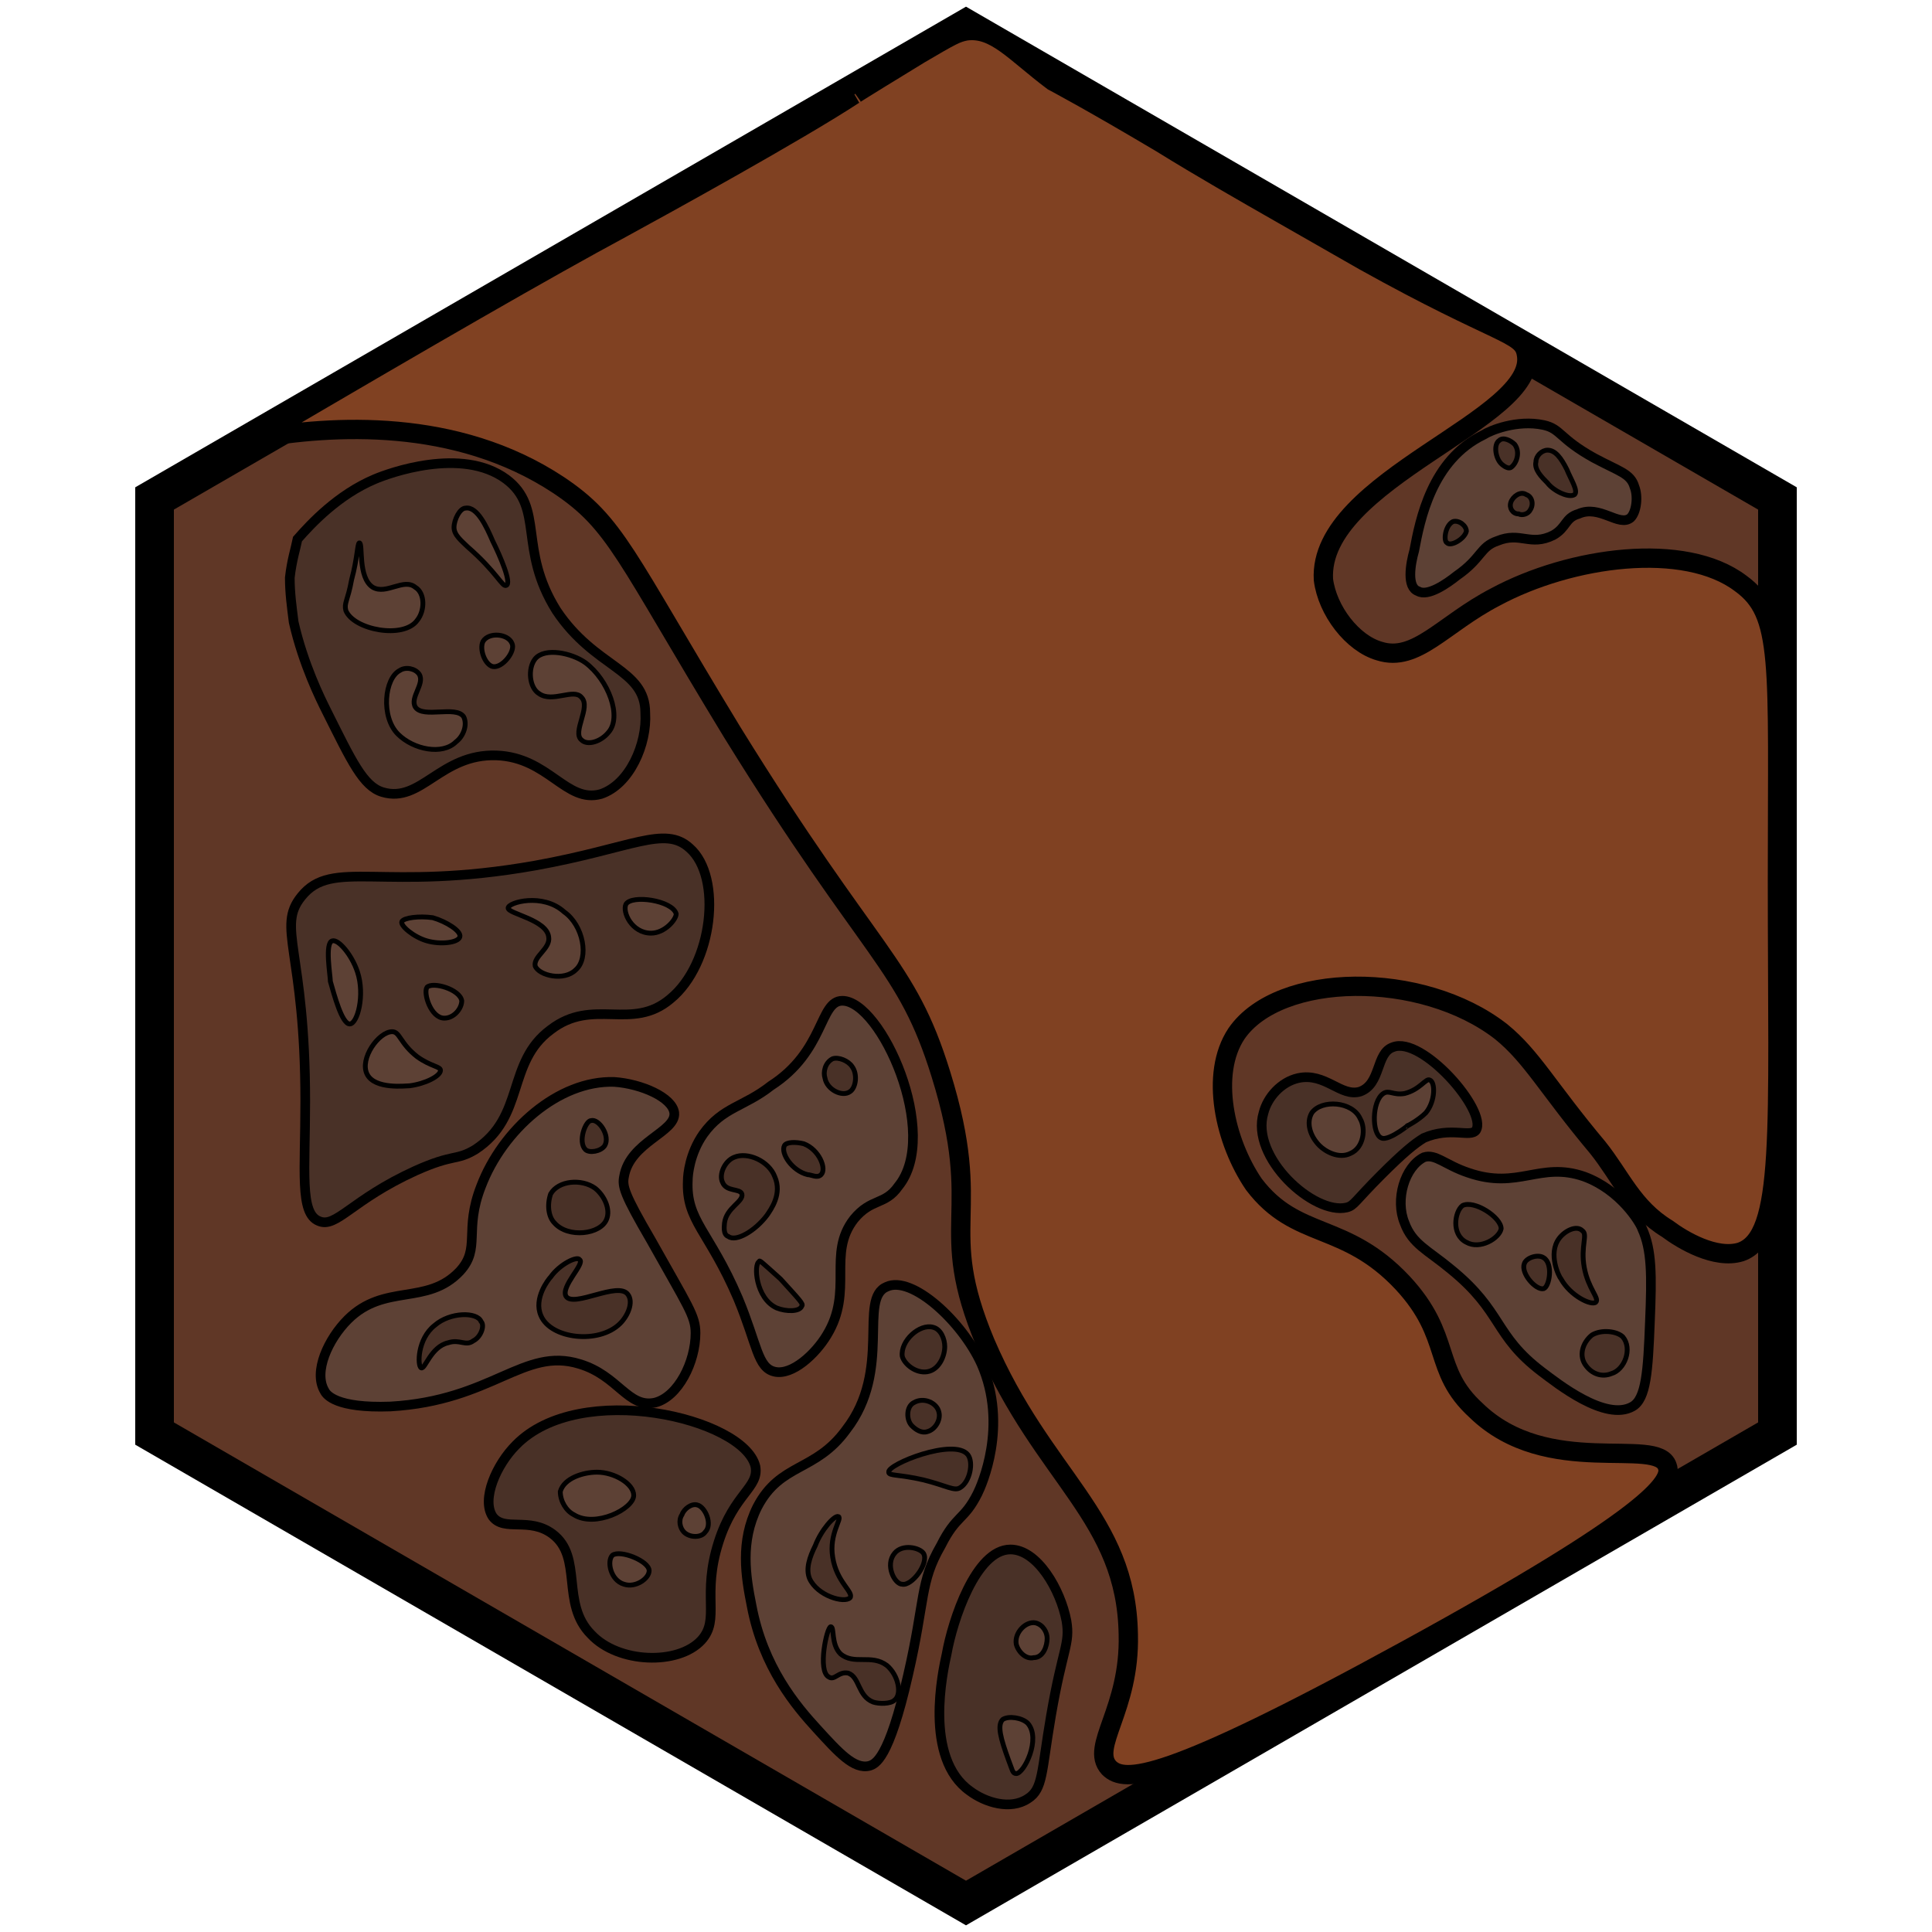
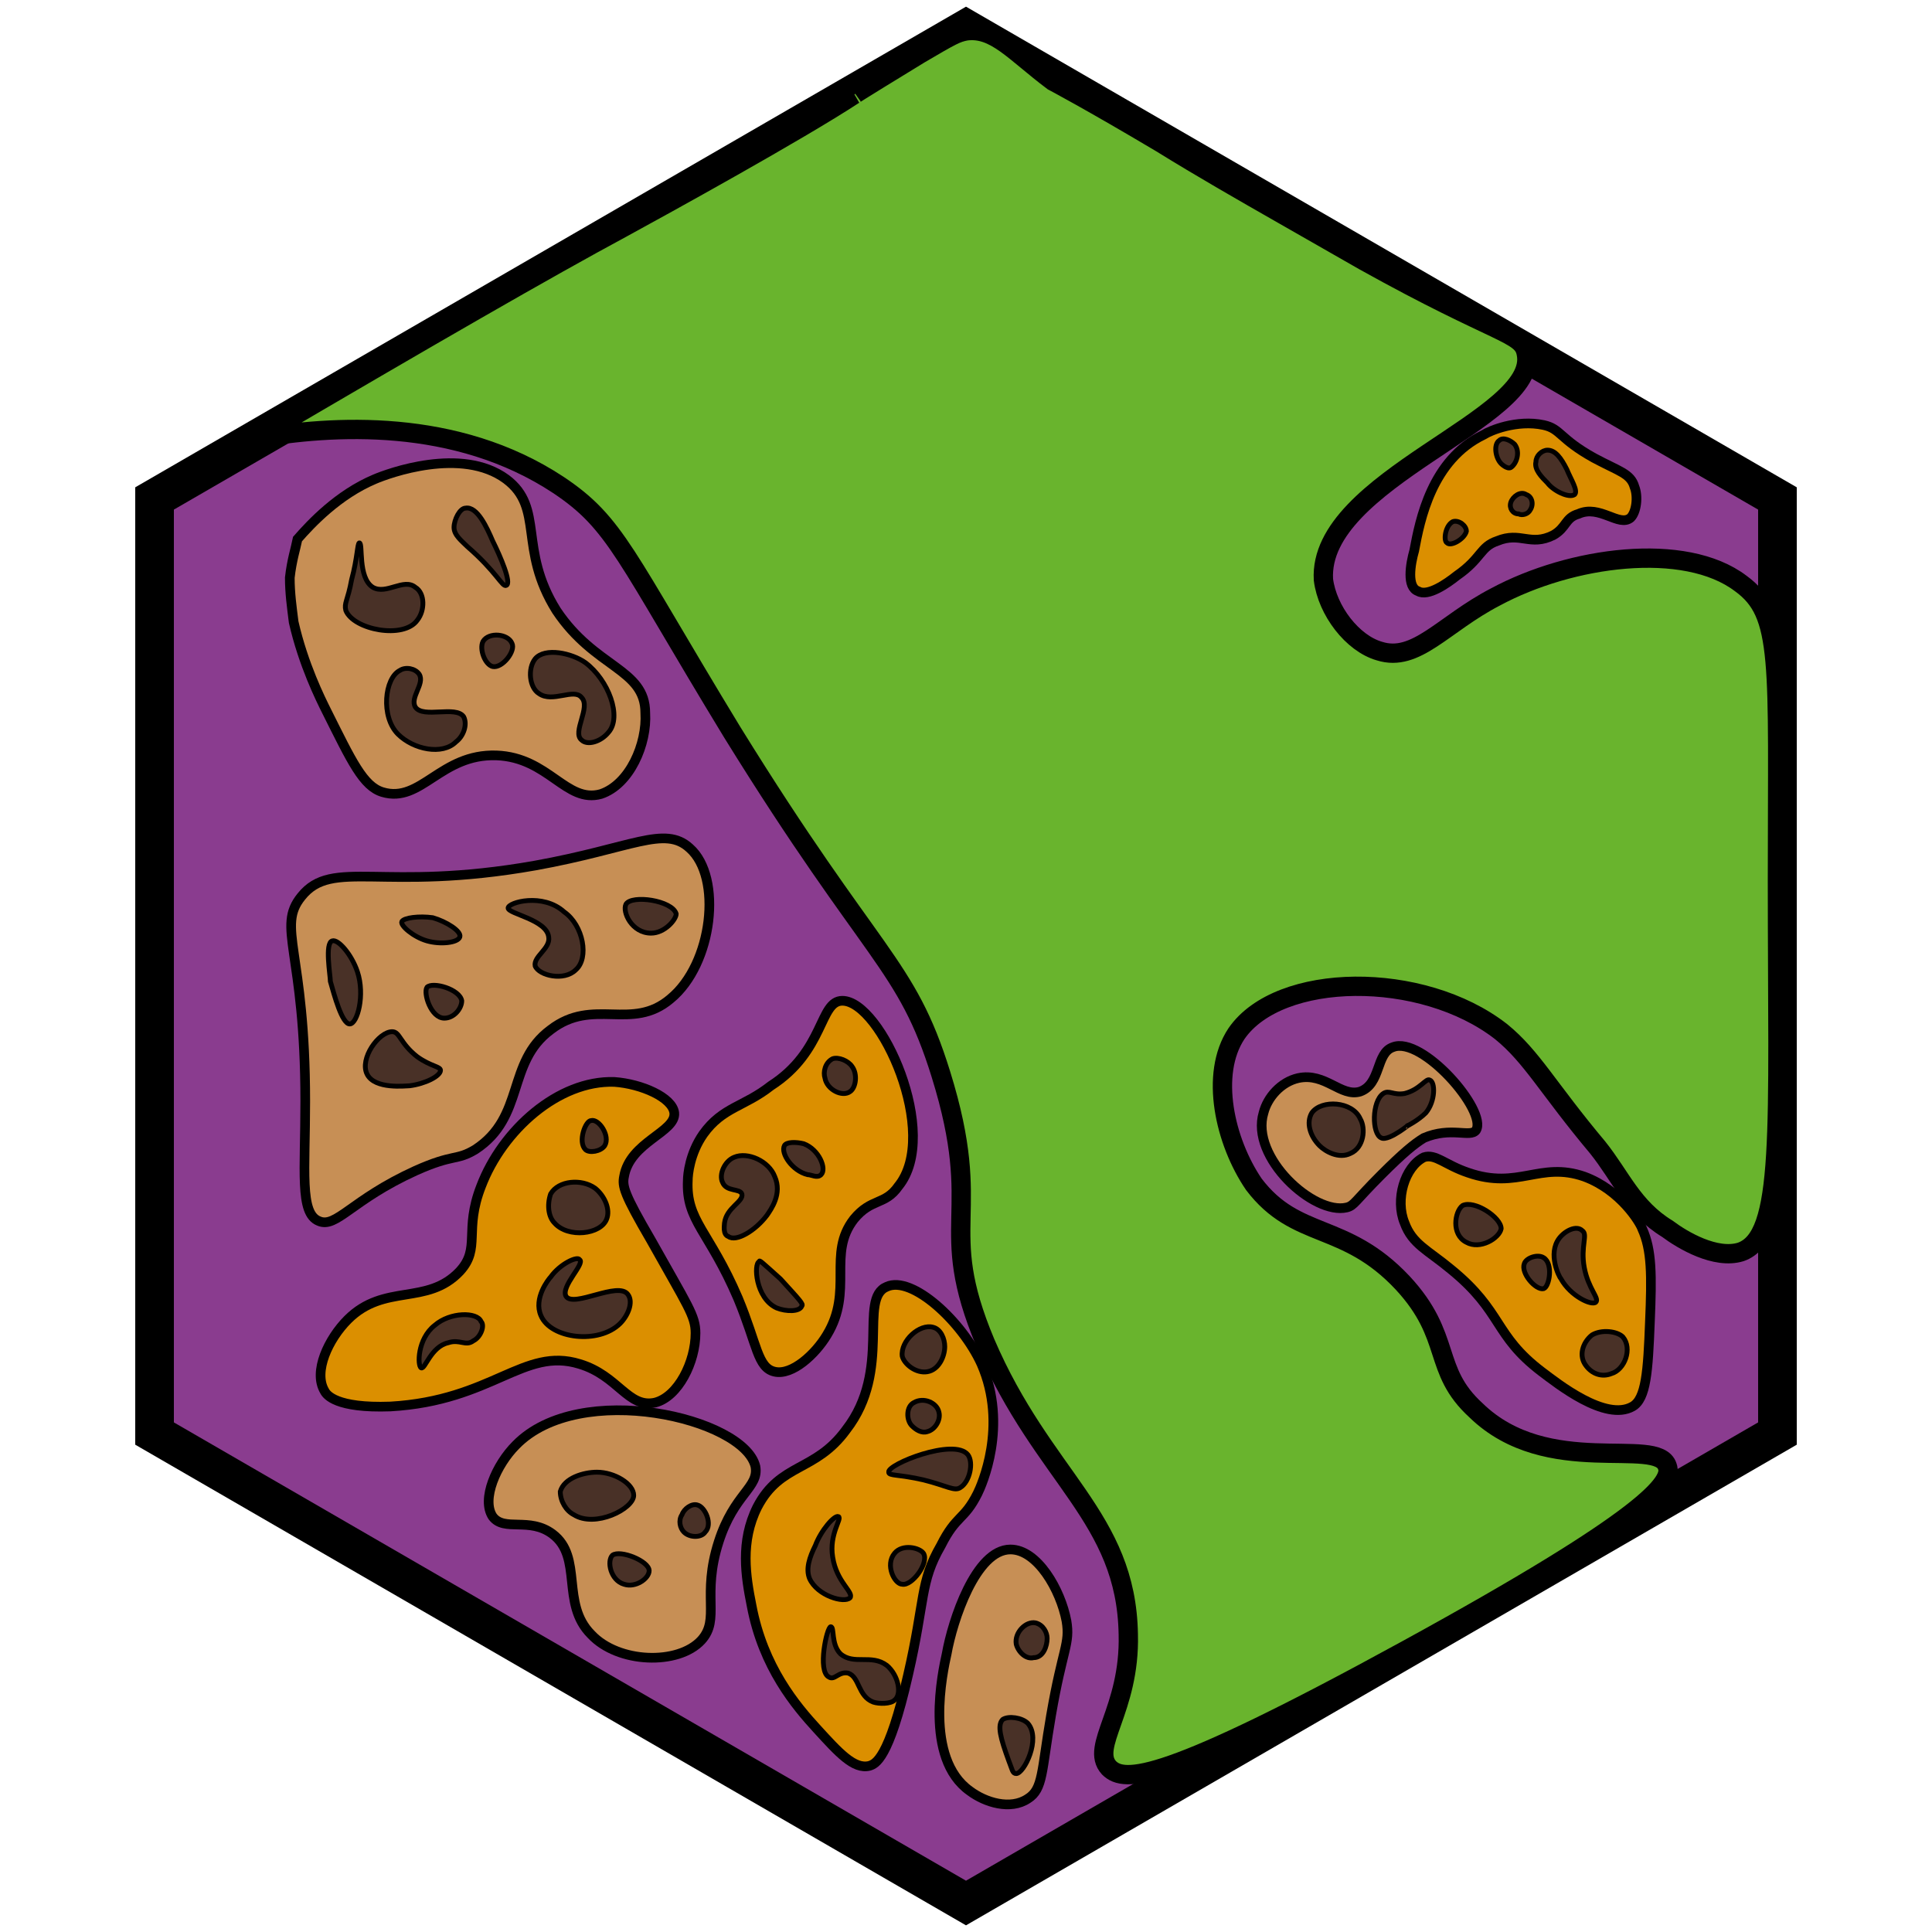
<svg xmlns="http://www.w3.org/2000/svg" version="1.1" id="Ebene_2_00000126308112139821010380000011903406711838980787_" x="0px" y="0px" viewBox="0 0 100 100" style="enable-background:new 0 0 100 100;" xml:space="preserve">
-   <style type="text/css">
- 	.st0{fill:#603726;stroke:#000000;stroke-width:2;stroke-miterlimit:10;}
- 	.st1{fill:#804122;stroke:#000000;stroke-miterlimit:10;}
- 	.st2{fill:#493127;stroke:#000000;stroke-width:0.5;stroke-miterlimit:10;}
- 	.st3{fill:#5D4135;stroke:#000000;stroke-width:0.5;stroke-miterlimit:10;}
- 	.st4{fill:#5D4135;stroke:#000000;stroke-width:0.25;stroke-miterlimit:10;}
- 	.st5{fill:#493127;stroke:#000000;stroke-width:0.25;stroke-miterlimit:10;}
- 	.st6{fill:none;stroke:#000000;stroke-width:0.25;stroke-miterlimit:10;}
- </style>
+   <style type="text/css">	.st0{fill:#8A3C8F;stroke:#000000;stroke-width:2;stroke-miterlimit:10;}	.st1{fill:#69B42D;stroke:#000000;stroke-miterlimit:10;}	.st2{fill:#C78F55;stroke:#000000;stroke-width:0.5;stroke-miterlimit:10;}	.st3{fill:#DB8F00;stroke:#000000;stroke-width:0.5;stroke-miterlimit:10;}	.st4{fill:#493127;stroke:#000000;stroke-width:0.25;stroke-miterlimit:10;}	.st5{fill:#493127;stroke:#000000;stroke-width:0.25;stroke-miterlimit:10;}	.st6{fill:none;stroke:#000000;stroke-width:0.25;stroke-miterlimit:10;}</style>
  <polygon class="st0" points="92,25.8 50,1.5 8,25.8 8,74.2 50,98.5 92,74.2 " />
-   <path class="st1" d="M13.2,22.7c4-0.7,10.4-1.1,15.7,2.4c3,2,3.4,3.6,9,12.8c7.3,11.8,9,11.9,10.8,17.7c2.3,7.4-0.3,7.7,2.3,13.9  c3,7,7.3,9,7.4,15.1c0.1,3.9-2,5.8-1,6.9c0.8,0.8,2.8,0.8,15.4-6.1c12.6-6.9,13.8-8.7,13.5-9.5c-0.5-1.6-6.2,0.7-9.9-2.9  c-2.3-2.1-1.2-3.8-3.8-6.6c-3-3.2-5.5-2.2-7.7-5.1c-1.5-2.2-2.3-5.7-0.9-7.8c2.2-3.2,9.6-3.3,13.7-0.1c1.6,1.3,2.4,2.9,5,6  c1.2,1.5,1.8,3.1,3.6,4.2c0.8,0.6,2.5,1.6,3.8,1.2C92.4,64,92,58.6,92,45.6c0-11.4,0.3-13.8-1.9-15.4c-2.9-2.2-8.8-1.4-12.7,0.7  c-2.7,1.4-4.1,3.4-6,2.8c-1.4-0.4-2.7-2.1-2.9-3.7c-0.3-5.2,11.2-8.3,10.5-11.7c-0.2-1.1-1.4-0.9-8.4-4.8c0,0-1.4-0.8-4.2-2.4  c-2.1-1.2-4.2-2.4-6.3-3.7c-3.7-2.2-5.6-3.2-5.6-3.2c-2-1.5-3-2.8-4.5-2.6c-0.5,0.1-0.7,0.2-2.4,1.2c-3.6,2.2-3.4,2.1-3.4,2.1  c-2.9,1.9-9.8,5.7-12,6.9C28.3,13.9,22.4,17.3,13.2,22.7z" />
-   <path class="st2" d="M15.4,27.9c-0.1,0.5-0.3,1.1-0.4,2c0,0.8,0.1,1.5,0.2,2.3c0.5,2.2,1.4,4,1.7,4.6c1.3,2.6,1.9,3.9,2.9,4.2  c2,0.6,3-2,5.9-1.9c2.7,0.1,3.6,2.5,5.4,2c1.5-0.5,2.4-2.6,2.3-4.2c0-2.3-2.6-2.3-4.6-5.3c-2-3.2-0.6-5.3-2.6-6.8  c-2.3-1.7-6.1-0.3-6.8,0C17.5,25.6,16.1,27.1,15.4,27.9z" />
-   <path class="st2" d="M15.6,46.4c-1.3,1.6,0.2,2.8,0.2,10.6c0,3.6-0.3,5.8,0.7,6.2c0.9,0.4,1.7-1.1,5-2.6c2-0.9,2.1-0.5,3.1-1.1  c2.6-1.7,1.6-4.5,3.9-6.2c2.2-1.7,4.2,0.1,6.2-1.6c2.2-1.8,2.7-6.3,1-7.8c-1.3-1.2-3,0-8,0.9C19.8,46.2,17.2,44.4,15.6,46.4z" />
-   <path class="st3" d="M18,68.3c-1,1-1.8,2.7-1.2,3.7c0.1,0.2,0.6,0.9,3.4,0.8c5.3-0.3,6.9-3.1,9.8-2.2c2,0.6,2.5,2.3,3.9,2  c1.2-0.3,2.1-2.1,2.1-3.6c0-0.9-0.4-1.4-2.3-4.8c-1.4-2.4-1.5-2.8-1.4-3.3c0.3-1.8,2.7-2.3,2.6-3.3c-0.1-0.8-1.7-1.5-3.1-1.6  c-2.9-0.1-5.8,2.5-6.9,5.4c-0.9,2.3,0,3.2-1.1,4.4C22.1,67.6,19.9,66.4,18,68.3z" />
-   <path class="st3" d="M36.4,58.7c-0.7,1-0.8,2.1-0.8,2.4c-0.1,2.1,1.1,2.6,2.6,6.1c1,2.4,1,3.6,1.9,3.8c0.9,0.2,2.1-0.9,2.7-1.9  c1.4-2.3,0-4.2,1.4-6c0.9-1.1,1.6-0.7,2.3-1.7c2.2-2.7-0.9-9.6-2.9-9.6c-1.2,0-0.9,2.6-3.7,4.4C38.5,57.3,37.4,57.3,36.4,58.7z" />
-   <path class="st2" d="M26.7,74.8c-1,1-1.8,2.8-1.2,3.7c0.6,0.8,1.9,0,3.1,0.9c1.6,1.2,0.4,3.6,2,5.2c1.4,1.5,4.5,1.6,5.7,0.3  c1-1.1,0-2.3,0.9-5.1c0.8-2.5,2.1-2.8,1.9-3.9C38.5,73.4,30,71.4,26.7,74.8z" />
-   <path class="st3" d="M45.9,66.6c-1.5,0.6,0.3,4.3-2.1,7.4c-1.6,2.2-3.4,1.7-4.6,4c-0.9,1.8-0.6,3.6-0.3,5.1c0.6,3.2,2.3,5.2,3.4,6.4  c1.1,1.2,1.9,2.1,2.7,1.9c0.3-0.1,1-0.3,2-4.7c0.9-3.9,0.6-4.8,1.7-6.7c0.8-1.6,1.2-1.3,1.9-2.7c0.2-0.4,1.6-3.5,0.2-6.7  C49.8,68.4,47.2,66,45.9,66.6z" />
-   <path class="st2" d="M52.3,80.2c-1.8,0-3,3.7-3.3,5.4c-0.2,0.9-1.2,5.4,1.2,7.1c0.8,0.6,2.1,1,3,0.4c0.8-0.5,0.7-1.4,1.2-4.3  c0.6-3.5,1-3.7,0.8-4.9C54.9,82.3,53.7,80.2,52.3,80.2z" />
-   <path class="st2" d="M67.2,55.8c-0.9,0.2-1.6,1-1.8,1.8c-0.7,2.3,2.6,5.3,4.3,4.9c0.4-0.1,0.4-0.3,1.8-1.7c1.1-1.1,1.7-1.6,2.2-1.9  c1.4-0.6,2.4,0,2.7-0.4c0.6-1-2.8-4.9-4.3-4.3c-0.9,0.3-0.6,1.9-1.7,2.3C69.4,56.8,68.6,55.5,67.2,55.8z" />
-   <path class="st3" d="M72.7,63.3c0.4,1.1,1.2,1.4,2.4,2.4c2.7,2.2,2.2,3.4,4.7,5.3c0.8,0.6,3.3,2.6,4.7,1.8c0.7-0.4,0.8-1.8,0.9-4.4  c0.1-2.4,0.1-3.7-0.4-4.8c-0.1-0.3-1.1-2-3-2.7c-2.3-0.8-3.4,0.7-6-0.2c-1.2-0.4-1.7-1-2.3-0.8C72.7,60.4,72.2,62.1,72.7,63.3z" />
-   <path class="st4" d="M18.6,28.1c-0.1,0-0.1,0.8-0.4,1.9c-0.2,1.1-0.4,1.2-0.3,1.6c0.4,1,3,1.5,3.7,0.5c0.4-0.5,0.4-1.4-0.1-1.7  c-0.6-0.5-1.5,0.4-2.2,0C18.5,29.9,18.8,28.1,18.6,28.1z" />
-   <path class="st4" d="M24.1,26.3c-0.3,0-0.6,0.6-0.6,1c0,0.4,0.4,0.7,0.7,1c1.5,1.3,1.8,2.1,2,2c0.3-0.1-0.3-1.5-0.7-2.3  C25.2,27.3,24.7,26.2,24.1,26.3z" />
-   <path class="st4" d="M20.7,34.7c0.3-0.2,0.8-0.1,1,0.2c0.3,0.5-0.5,1.2-0.2,1.7c0.4,0.6,2.1-0.1,2.5,0.5c0.2,0.4,0,1-0.4,1.3  c-0.7,0.7-2.2,0.4-3-0.4C19.7,37.1,19.9,35.1,20.7,34.7z" />
+   <path class="st1" d="M13.2,22.7c4-0.7,10.4-1.1,15.7,2.4c3,2,3.4,3.6,9,12.8c7.3,11.8,9,11.9,10.8,17.7c2.3,7.4-0.3,7.7,2.3,13.9 c3,7,7.3,9,7.4,15.1c0.1,3.9-2,5.8-1,6.9c0.8,0.8,2.8,0.8,15.4-6.1c12.6-6.9,13.8-8.7,13.5-9.5c-0.5-1.6-6.2,0.7-9.9-2.9 c-2.3-2.1-1.2-3.8-3.8-6.6c-3-3.2-5.5-2.2-7.7-5.1c-1.5-2.2-2.3-5.7-0.9-7.8c2.2-3.2,9.6-3.3,13.7-0.1c1.6,1.3,2.4,2.9,5,6 c1.2,1.5,1.8,3.1,3.6,4.2c0.8,0.6,2.5,1.6,3.8,1.2C92.4,64,92,58.6,92,45.6c0-11.4,0.3-13.8-1.9-15.4c-2.9-2.2-8.8-1.4-12.7,0.7 c-2.7,1.4-4.1,3.4-6,2.8c-1.4-0.4-2.7-2.1-2.9-3.7c-0.3-5.2,11.2-8.3,10.5-11.7c-0.2-1.1-1.4-0.9-8.4-4.8c0,0-1.4-0.8-4.2-2.4 c-2.1-1.2-4.2-2.4-6.3-3.7c-3.7-2.2-5.6-3.2-5.6-3.2c-2-1.5-3-2.8-4.5-2.6c-0.5,0.1-0.7,0.2-2.4,1.2c-3.6,2.2-3.4,2.1-3.4,2.1 c-2.9,1.9-9.8,5.7-12,6.9C28.3,13.9,22.4,17.3,13.2,22.7z" />
+   <path class="st2" d="M15.4,27.9c-0.1,0.5-0.3,1.1-0.4,2c0,0.8,0.1,1.5,0.2,2.3c0.5,2.2,1.4,4,1.7,4.6c1.3,2.6,1.9,3.9,2.9,4.2 c2,0.6,3-2,5.9-1.9c2.7,0.1,3.6,2.5,5.4,2c1.5-0.5,2.4-2.6,2.3-4.2c0-2.3-2.6-2.3-4.6-5.3c-2-3.2-0.6-5.3-2.6-6.8 c-2.3-1.7-6.1-0.3-6.8,0C17.5,25.6,16.1,27.1,15.4,27.9z" />
+   <path class="st2" d="M15.6,46.4c-1.3,1.6,0.2,2.8,0.2,10.6c0,3.6-0.3,5.8,0.7,6.2c0.9,0.4,1.7-1.1,5-2.6c2-0.9,2.1-0.5,3.1-1.1 c2.6-1.7,1.6-4.5,3.9-6.2c2.2-1.7,4.2,0.1,6.2-1.6c2.2-1.8,2.7-6.3,1-7.8c-1.3-1.2-3,0-8,0.9C19.8,46.2,17.2,44.4,15.6,46.4z" />
+   <path class="st3" d="M18,68.3c-1,1-1.8,2.7-1.2,3.7c0.1,0.2,0.6,0.9,3.4,0.8c5.3-0.3,6.9-3.1,9.8-2.2c2,0.6,2.5,2.3,3.9,2 c1.2-0.3,2.1-2.1,2.1-3.6c0-0.9-0.4-1.4-2.3-4.8c-1.4-2.4-1.5-2.8-1.4-3.3c0.3-1.8,2.7-2.3,2.6-3.3c-0.1-0.8-1.7-1.5-3.1-1.6 c-2.9-0.1-5.8,2.5-6.9,5.4c-0.9,2.3,0,3.2-1.1,4.4C22.1,67.6,19.9,66.4,18,68.3z" />
+   <path class="st3" d="M36.4,58.7c-0.7,1-0.8,2.1-0.8,2.4c-0.1,2.1,1.1,2.6,2.6,6.1c1,2.4,1,3.6,1.9,3.8c0.9,0.2,2.1-0.9,2.7-1.9 c1.4-2.3,0-4.2,1.4-6c0.9-1.1,1.6-0.7,2.3-1.7c2.2-2.7-0.9-9.6-2.9-9.6c-1.2,0-0.9,2.6-3.7,4.4C38.5,57.3,37.4,57.3,36.4,58.7z" />
+   <path class="st2" d="M26.7,74.8c-1,1-1.8,2.8-1.2,3.7c0.6,0.8,1.9,0,3.1,0.9c1.6,1.2,0.4,3.6,2,5.2c1.4,1.5,4.5,1.6,5.7,0.3 c1-1.1,0-2.3,0.9-5.1c0.8-2.5,2.1-2.8,1.9-3.9C38.5,73.4,30,71.4,26.7,74.8z" />
+   <path class="st3" d="M45.9,66.6c-1.5,0.6,0.3,4.3-2.1,7.4c-1.6,2.2-3.4,1.7-4.6,4c-0.9,1.8-0.6,3.6-0.3,5.1c0.6,3.2,2.3,5.2,3.4,6.4 c1.1,1.2,1.9,2.1,2.7,1.9c0.3-0.1,1-0.3,2-4.7c0.9-3.9,0.6-4.8,1.7-6.7c0.8-1.6,1.2-1.3,1.9-2.7c0.2-0.4,1.6-3.5,0.2-6.7 C49.8,68.4,47.2,66,45.9,66.6z" />
+   <path class="st2" d="M52.3,80.2c-1.8,0-3,3.7-3.3,5.4c-0.2,0.9-1.2,5.4,1.2,7.1c0.8,0.6,2.1,1,3,0.4c0.8-0.5,0.7-1.4,1.2-4.3 c0.6-3.5,1-3.7,0.8-4.9C54.9,82.3,53.7,80.2,52.3,80.2z" />
+   <path class="st2" d="M67.2,55.8c-0.9,0.2-1.6,1-1.8,1.8c-0.7,2.3,2.6,5.3,4.3,4.9c0.4-0.1,0.4-0.3,1.8-1.7c1.1-1.1,1.7-1.6,2.2-1.9 c1.4-0.6,2.4,0,2.7-0.4c0.6-1-2.8-4.9-4.3-4.3c-0.9,0.3-0.6,1.9-1.7,2.3C69.4,56.8,68.6,55.5,67.2,55.8z" />
+   <path class="st3" d="M72.7,63.3c0.4,1.1,1.2,1.4,2.4,2.4c2.7,2.2,2.2,3.4,4.7,5.3c0.8,0.6,3.3,2.6,4.7,1.8c0.7-0.4,0.8-1.8,0.9-4.4 c0.1-2.4,0.1-3.7-0.4-4.8c-0.1-0.3-1.1-2-3-2.7c-2.3-0.8-3.4,0.7-6-0.2c-1.2-0.4-1.7-1-2.3-0.8C72.7,60.4,72.2,62.1,72.7,63.3z" />
+   <path class="st4" d="M18.6,28.1c-0.1,0-0.1,0.8-0.4,1.9c-0.2,1.1-0.4,1.2-0.3,1.6c0.4,1,3,1.5,3.7,0.5c0.4-0.5,0.4-1.4-0.1-1.7 c-0.6-0.5-1.5,0.4-2.2,0C18.5,29.9,18.8,28.1,18.6,28.1z" />
+   <path class="st4" d="M24.1,26.3c-0.3,0-0.6,0.6-0.6,1c0,0.4,0.4,0.7,0.7,1c1.5,1.3,1.8,2.1,2,2c0.3-0.1-0.3-1.5-0.7-2.3 C25.2,27.3,24.7,26.2,24.1,26.3z" />
+   <path class="st4" d="M20.7,34.7c0.3-0.2,0.8-0.1,1,0.2c0.3,0.5-0.5,1.2-0.2,1.7c0.4,0.6,2.1-0.1,2.5,0.5c0.2,0.4,0,1-0.4,1.3 c-0.7,0.7-2.2,0.4-3-0.4C19.7,37.1,19.9,35.1,20.7,34.7z" />
  <path class="st4" d="M25,33.2c-0.2,0.4,0.1,1.2,0.5,1.3c0.5,0.1,1.2-0.8,1-1.2C26.3,32.8,25.3,32.7,25,33.2z" />
-   <path class="st4" d="M27.7,34.1c-0.4,0.5-0.3,1.5,0.2,1.8c0.7,0.5,1.8-0.3,2.2,0.2c0.5,0.5-0.5,1.8,0,2.2c0.3,0.3,1,0.1,1.4-0.4  c0.7-0.8,0-2.7-1.2-3.6C29.6,33.8,28.2,33.5,27.7,34.1z" />
+   <path class="st4" d="M27.7,34.1c-0.4,0.5-0.3,1.5,0.2,1.8c0.7,0.5,1.8-0.3,2.2,0.2c0.5,0.5-0.5,1.8,0,2.2c0.3,0.3,1,0.1,1.4-0.4 c0.7-0.8,0-2.7-1.2-3.6C29.6,33.8,28.2,33.5,27.7,34.1z" />
  <path class="st4" d="M17.2,48.7c0.3-0.1,1,0.7,1.3,1.6c0.4,1.2,0,2.7-0.4,2.7c-0.4,0-0.8-1.5-1-2.2C17.1,50.5,16.8,48.8,17.2,48.7z" />
  <path class="st4" d="M22.1,51.1c0.3-0.3,1.7,0.1,1.8,0.7c0,0.4-0.4,0.9-0.9,0.9C22.3,52.7,21.9,51.4,22.1,51.1z" />
-   <path class="st4" d="M20.3,53.4c0.4,0,0.4,0.6,1.3,1.3c0.7,0.5,1.2,0.5,1.2,0.7c0,0.3-0.8,0.7-1.6,0.8c-0.2,0-1.8,0.2-2.2-0.6  C18.6,54.8,19.6,53.4,20.3,53.4z" />
+   <path class="st4" d="M20.3,53.4c0.4,0,0.4,0.6,1.3,1.3c0.7,0.5,1.2,0.5,1.2,0.7c0,0.3-0.8,0.7-1.6,0.8c-0.2,0-1.8,0.2-2.2-0.6 C18.6,54.8,19.6,53.4,20.3,53.4z" />
  <path class="st4" d="M22.1,48.7c-0.7-0.2-1.4-0.8-1.3-1s0.9-0.3,1.6-0.2c0.7,0.2,1.5,0.7,1.4,1C23.7,48.8,22.8,48.9,22.1,48.7z" />
-   <path class="st4" d="M26.3,47c0,0.3,2,0.6,2.1,1.5c0.1,0.6-0.8,1-0.7,1.5c0.2,0.5,1.5,0.8,2.1,0.2c0.7-0.6,0.4-2.3-0.6-3  C28.1,46.2,26.3,46.7,26.3,47z" />
+   <path class="st4" d="M26.3,47c0,0.3,2,0.6,2.1,1.5c0.1,0.6-0.8,1-0.7,1.5c0.2,0.5,1.5,0.8,2.1,0.2c0.7-0.6,0.4-2.3-0.6-3 C28.1,46.2,26.3,46.7,26.3,47z" />
  <path class="st4" d="M32.4,46.8c-0.2,0.4,0.3,1.5,1.3,1.5c0.7,0,1.3-0.7,1.3-1C34.8,46.6,32.7,46.3,32.4,46.8z" />
-   <path class="st5" d="M24.5,69.4c0.4-0.2,0.6-0.8,0.4-1c-0.2-0.5-1.6-0.5-2.4,0.2c-0.9,0.7-0.9,2.1-0.7,2.2c0.2,0.1,0.5-1.1,1.4-1.3  C23.8,69.3,24.1,69.7,24.5,69.4z" />
-   <path class="st5" d="M28.5,66.1c-0.1,0.1-0.9,1.1-0.5,2c0.5,1.2,3,1.5,4.1,0.4c0.4-0.4,0.7-1.1,0.4-1.5c-0.5-0.7-2.8,0.7-3.2,0.1  c-0.3-0.5,1-1.7,0.7-1.9C29.9,65,29,65.4,28.5,66.1z" />
-   <path class="st5" d="M28.7,63.3c0.7,0.8,2.4,0.6,2.7-0.2c0.2-0.5-0.1-1.2-0.6-1.6c-0.7-0.5-1.9-0.4-2.3,0.3  C28.3,62.4,28.4,63,28.7,63.3z" />
+   <path class="st5" d="M24.5,69.4c0.4-0.2,0.6-0.8,0.4-1c-0.2-0.5-1.6-0.5-2.4,0.2c-0.9,0.7-0.9,2.1-0.7,2.2c0.2,0.1,0.5-1.1,1.4-1.3 C23.8,69.3,24.1,69.7,24.5,69.4z" />
+   <path class="st5" d="M28.5,66.1c-0.1,0.1-0.9,1.1-0.5,2c0.5,1.2,3,1.5,4.1,0.4c0.4-0.4,0.7-1.1,0.4-1.5c-0.5-0.7-2.8,0.7-3.2,0.1 c-0.3-0.5,1-1.7,0.7-1.9C29.9,65,29,65.4,28.5,66.1z" />
+   <path class="st5" d="M28.7,63.3c0.7,0.8,2.4,0.6,2.7-0.2c0.2-0.5-0.1-1.2-0.6-1.6c-0.7-0.5-1.9-0.4-2.3,0.3 C28.3,62.4,28.4,63,28.7,63.3z" />
  <path class="st5" d="M30.3,59.5c0.2,0.2,0.8,0.1,1-0.2c0.3-0.5-0.3-1.4-0.7-1.3C30.3,58,29.9,59.1,30.3,59.5z" />
  <path class="st4" d="M29.7,78.4c1.1,0.7,3.1-0.3,3.1-1c0-0.6-1-1.2-1.9-1.2c-0.7,0-1.7,0.3-1.9,1C29,77.7,29.3,78.2,29.7,78.4z" />
-   <path class="st4" d="M35.4,79.3c0.3,0.3,0.9,0.3,1.1,0c0.4-0.4,0-1.3-0.4-1.4c-0.3-0.1-0.7,0.2-0.8,0.5  C35.1,78.7,35.2,79.1,35.4,79.3z" />
+   <path class="st4" d="M35.4,79.3c0.3,0.3,0.9,0.3,1.1,0c0.4-0.4,0-1.3-0.4-1.4c-0.3-0.1-0.7,0.2-0.8,0.5 C35.1,78.7,35.2,79.1,35.4,79.3z" />
  <path class="st4" d="M31.7,80.5c-0.3,0.3-0.1,1.3,0.6,1.5c0.6,0.2,1.3-0.3,1.3-0.7C33.6,80.8,32.1,80.2,31.7,80.5z" />
-   <path class="st5" d="M38.4,61.8c0.1,0.4-0.8,0.7-0.9,1.5c0,0.1-0.1,0.6,0.2,0.7c0.4,0.3,1.4-0.3,2-1.1c0.2-0.3,0.8-1.1,0.4-2  c-0.3-0.8-1.4-1.3-2.1-1c-0.5,0.2-0.8,0.9-0.6,1.3C37.6,61.7,38.3,61.5,38.4,61.8z" />
-   <path class="st5" d="M41.6,59.2c0.8,0.3,1.2,1.3,0.9,1.6c-0.2,0.2-0.5,0-0.7,0c-0.8-0.2-1.4-1.1-1.2-1.5  C40.7,59.1,41.2,59.1,41.6,59.2z" />
-   <path class="st5" d="M42.7,55.8c0.1,0.6,0.9,1,1.3,0.7c0.3-0.2,0.4-0.9,0.1-1.3c-0.2-0.3-0.7-0.5-1-0.4C42.7,55,42.6,55.5,42.7,55.8  z" />
-   <path class="st5" d="M39.3,65.3c-0.3,0.1-0.2,1.9,0.9,2.4c0.5,0.2,1.2,0.2,1.3-0.1c0.1-0.1-0.1-0.3-1.1-1.4  C39.4,65.3,39.3,65.2,39.3,65.3z" />
-   <path class="st5" d="M42.2,80c-0.3,0.6-0.5,1.2-0.3,1.7c0.4,0.9,1.8,1.3,2.1,1c0.2-0.3-0.7-0.8-0.9-2.1c-0.2-1.2,0.5-2,0.3-2.1  C43.2,78.4,42.5,79.2,42.2,80z" />
+   <path class="st5" d="M38.4,61.8c0.1,0.4-0.8,0.7-0.9,1.5c0,0.1-0.1,0.6,0.2,0.7c0.4,0.3,1.4-0.3,2-1.1c0.2-0.3,0.8-1.1,0.4-2 c-0.3-0.8-1.4-1.3-2.1-1c-0.5,0.2-0.8,0.9-0.6,1.3C37.6,61.7,38.3,61.5,38.4,61.8z" />
+   <path class="st5" d="M41.6,59.2c0.8,0.3,1.2,1.3,0.9,1.6c-0.2,0.2-0.5,0-0.7,0c-0.8-0.2-1.4-1.1-1.2-1.5 C40.7,59.1,41.2,59.1,41.6,59.2z" />
+   <path class="st5" d="M42.7,55.8c0.1,0.6,0.9,1,1.3,0.7c0.3-0.2,0.4-0.9,0.1-1.3c-0.2-0.3-0.7-0.5-1-0.4C42.7,55,42.6,55.5,42.7,55.8 z" />
+   <path class="st5" d="M39.3,65.3c-0.3,0.1-0.2,1.9,0.9,2.4c0.5,0.2,1.2,0.2,1.3-0.1c0.1-0.1-0.1-0.3-1.1-1.4 C39.4,65.3,39.3,65.2,39.3,65.3z" />
+   <path class="st5" d="M42.2,80c-0.3,0.6-0.5,1.2-0.3,1.7c0.4,0.9,1.8,1.3,2.1,1c0.2-0.3-0.7-0.8-0.9-2.1c-0.2-1.2,0.5-2,0.3-2.1 C43.2,78.4,42.5,79.2,42.2,80z" />
  <path class="st6" d="M45.6,76.7" />
-   <path class="st5" d="M46,76.2c0,0.2,0.5,0.1,1.8,0.4c1.2,0.3,1.6,0.6,1.9,0.4c0.5-0.3,0.7-1.3,0.4-1.7C49.4,74.4,45.9,75.8,46,76.2z  " />
-   <path class="st5" d="M47.2,73.8c0.2,0.2,0.5,0.4,0.8,0.3c0.4-0.1,0.7-0.6,0.6-1c-0.1-0.5-0.8-0.8-1.3-0.5  C46.9,72.8,46.9,73.5,47.2,73.8z" />
+   <path class="st5" d="M46,76.2c0,0.2,0.5,0.1,1.8,0.4c1.2,0.3,1.6,0.6,1.9,0.4c0.5-0.3,0.7-1.3,0.4-1.7C49.4,74.4,45.9,75.8,46,76.2z " />
+   <path class="st5" d="M47.2,73.8c0.2,0.2,0.5,0.4,0.8,0.3c0.4-0.1,0.7-0.6,0.6-1c-0.1-0.5-0.8-0.8-1.3-0.5 C46.9,72.8,46.9,73.5,47.2,73.8z" />
  <path class="st5" d="M48,71c0.6-0.1,0.9-0.8,0.9-1.3c0-0.4-0.2-0.9-0.6-1c-0.7-0.2-1.7,0.7-1.6,1.5C46.8,70.6,47.4,71.1,48,71z" />
  <path class="st5" d="M46.3,80.4c-0.5,0.6,0,1.6,0.4,1.6c0.5,0.1,1.4-1.1,1.1-1.6C47.6,80.1,46.7,79.9,46.3,80.4z" />
-   <path class="st5" d="M43,84.2c0.2,0,0,0.9,0.5,1.4c0.7,0.6,1.6,0,2.4,0.6c0.6,0.5,0.8,1.5,0.4,1.8c-0.2,0.2-0.8,0.2-1.1,0.1  c-0.8-0.3-0.7-1.3-1.3-1.5c-0.5-0.1-0.7,0.4-1,0.2C42.3,86.5,42.8,84.2,43,84.2z" />
+   <path class="st5" d="M43,84.2c0.2,0,0,0.9,0.5,1.4c0.7,0.6,1.6,0,2.4,0.6c0.6,0.5,0.8,1.5,0.4,1.8c-0.2,0.2-0.8,0.2-1.1,0.1 c-0.8-0.3-0.7-1.3-1.3-1.5c-0.5-0.1-0.7,0.4-1,0.2C42.3,86.5,42.8,84.2,43,84.2z" />
  <path class="st4" d="M53.6,84c-0.5-0.1-1.1,0.5-1,1.1c0.1,0.4,0.5,0.8,0.9,0.7c0.5,0,0.7-0.6,0.7-1C54.2,84.5,54,84.1,53.6,84z" />
  <path class="st4" d="M51.9,89c-0.3,0.3-0.1,1,0.3,2.1c0.2,0.5,0.2,0.7,0.4,0.7c0.4,0,1.3-1.8,0.6-2.6C52.9,88.9,52.2,88.8,51.9,89z" />
-   <path class="st4" d="M67.9,57.6c-0.3,0.5-0.1,1.2,0.4,1.7c0.3,0.3,1,0.7,1.6,0.4c0.7-0.3,0.8-1.3,0.5-1.8C70,57,68.4,56.9,67.9,57.6  z" />
-   <path class="st4" d="M71.6,56.6c-0.6,0.4-0.6,2.1-0.1,2.3c0.4,0.2,1.7-0.9,1.3-0.6l0,0c0,0,0.6-0.3,1-0.7c0.5-0.6,0.5-1.6,0.2-1.7  c-0.2-0.1-0.5,0.5-1.3,0.7C72.1,56.7,71.9,56.4,71.6,56.6z" />
+   <path class="st4" d="M67.9,57.6c-0.3,0.5-0.1,1.2,0.4,1.7c0.3,0.3,1,0.7,1.6,0.4c0.7-0.3,0.8-1.3,0.5-1.8C70,57,68.4,56.9,67.9,57.6 z" />
+   <path class="st4" d="M71.6,56.6c-0.6,0.4-0.6,2.1-0.1,2.3c0.4,0.2,1.7-0.9,1.3-0.6l0,0c0,0,0.6-0.3,1-0.7c0.5-0.6,0.5-1.6,0.2-1.7 c-0.2-0.1-0.5,0.5-1.3,0.7C72.1,56.7,71.9,56.4,71.6,56.6z" />
  <path class="st5" d="M75.7,62.4c-0.4,0.3-0.6,1.5,0.2,1.9c0.7,0.4,1.7-0.2,1.8-0.7C77.7,63,76.3,62.1,75.7,62.4z" />
  <path class="st5" d="M79.9,65.1c-0.3-0.2-0.9,0-1,0.3c-0.2,0.5,0.6,1.4,1,1.3C80.2,66.6,80.4,65.4,79.9,65.1z" />
-   <path class="st5" d="M80.7,64.1c-0.6,0.8,0,2,0.1,2.1c0.5,0.9,1.6,1.4,1.8,1.2c0.2-0.2-0.4-0.7-0.6-1.8c-0.2-1.1,0.2-1.7-0.1-1.9  C81.6,63.4,81,63.7,80.7,64.1z" />
-   <path class="st5" d="M82.4,69.1c-0.5,0.4-0.7,1.1-0.3,1.6c0.3,0.4,0.8,0.6,1.3,0.4c0.7-0.2,1.1-1.3,0.6-1.9  C83.7,68.9,82.9,68.8,82.4,69.1z" />
+   <path class="st5" d="M80.7,64.1c-0.6,0.8,0,2,0.1,2.1c0.5,0.9,1.6,1.4,1.8,1.2c0.2-0.2-0.4-0.7-0.6-1.8c-0.2-1.1,0.2-1.7-0.1-1.9 C81.6,63.4,81,63.7,80.7,64.1z" />
+   <path class="st5" d="M82.4,69.1c-0.5,0.4-0.7,1.1-0.3,1.6c0.3,0.4,0.8,0.6,1.3,0.4c0.7-0.2,1.1-1.3,0.6-1.9 C83.7,68.9,82.9,68.8,82.4,69.1z" />
  <g>
-     <path class="st3" d="M84.6,25.2c-0.2-0.7-0.8-0.8-2.1-1.5c-1.8-1-1.7-1.5-2.6-1.7c-1.4-0.3-2.8,0.3-3.1,0.5c-2.7,1.3-3.3,4.4-3.6,6   c-0.2,0.7-0.4,1.9,0.2,2.1c0.5,0.3,1.5-0.4,2-0.8c1.3-0.9,1.2-1.5,2.1-1.8c1.2-0.5,1.7,0.3,2.9-0.3c0.7-0.4,0.6-0.9,1.3-1.1   c1.1-0.5,2.1,0.7,2.7,0.2C84.7,26.5,84.8,25.7,84.6,25.2z" />
-     <path class="st5" d="M81.5,25.6c0.2-0.2-0.2-0.8-0.4-1.3c-0.3-0.6-0.6-1-1-1c-0.3,0-0.6,0.3-0.6,0.6c-0.1,0.4,0.3,0.8,0.6,1.1   C80.4,25.4,81.2,25.8,81.5,25.6z" />
-     <path class="st5" d="M78.2,26c0.1-0.3,0.5-0.6,0.8-0.4c0.3,0.1,0.4,0.5,0.2,0.8c-0.1,0.2-0.4,0.3-0.6,0.2   C78.3,26.6,78.1,26.3,78.2,26z" />
+     <path class="st3" d="M84.6,25.2c-0.2-0.7-0.8-0.8-2.1-1.5c-1.8-1-1.7-1.5-2.6-1.7c-1.4-0.3-2.8,0.3-3.1,0.5c-2.7,1.3-3.3,4.4-3.6,6  c-0.2,0.7-0.4,1.9,0.2,2.1c0.5,0.3,1.5-0.4,2-0.8c1.3-0.9,1.2-1.5,2.1-1.8c1.2-0.5,1.7,0.3,2.9-0.3c0.7-0.4,0.6-0.9,1.3-1.1  c1.1-0.5,2.1,0.7,2.7,0.2C84.7,26.5,84.8,25.7,84.6,25.2z" />
+     <path class="st5" d="M81.5,25.6c0.2-0.2-0.2-0.8-0.4-1.3c-0.3-0.6-0.6-1-1-1c-0.3,0-0.6,0.3-0.6,0.6c-0.1,0.4,0.3,0.8,0.6,1.1  C80.4,25.4,81.2,25.8,81.5,25.6z" />
+     <path class="st5" d="M78.2,26c0.1-0.3,0.5-0.6,0.8-0.4c0.3,0.1,0.4,0.5,0.2,0.8c-0.1,0.2-0.4,0.3-0.6,0.2  C78.3,26.6,78.1,26.3,78.2,26z" />
    <path class="st5" d="M75.9,27.5c0-0.3-0.4-0.6-0.7-0.5c-0.4,0.2-0.5,1-0.3,1.1C75.1,28.3,75.8,27.9,75.9,27.5z" />
    <path class="st5" d="M77.7,24c-0.3-0.3-0.4-1-0.1-1.2c0.2-0.2,0.6,0,0.8,0.2c0.3,0.4,0.1,1-0.2,1.2C78,24.3,77.7,24,77.7,24z" />
  </g>
</svg>
